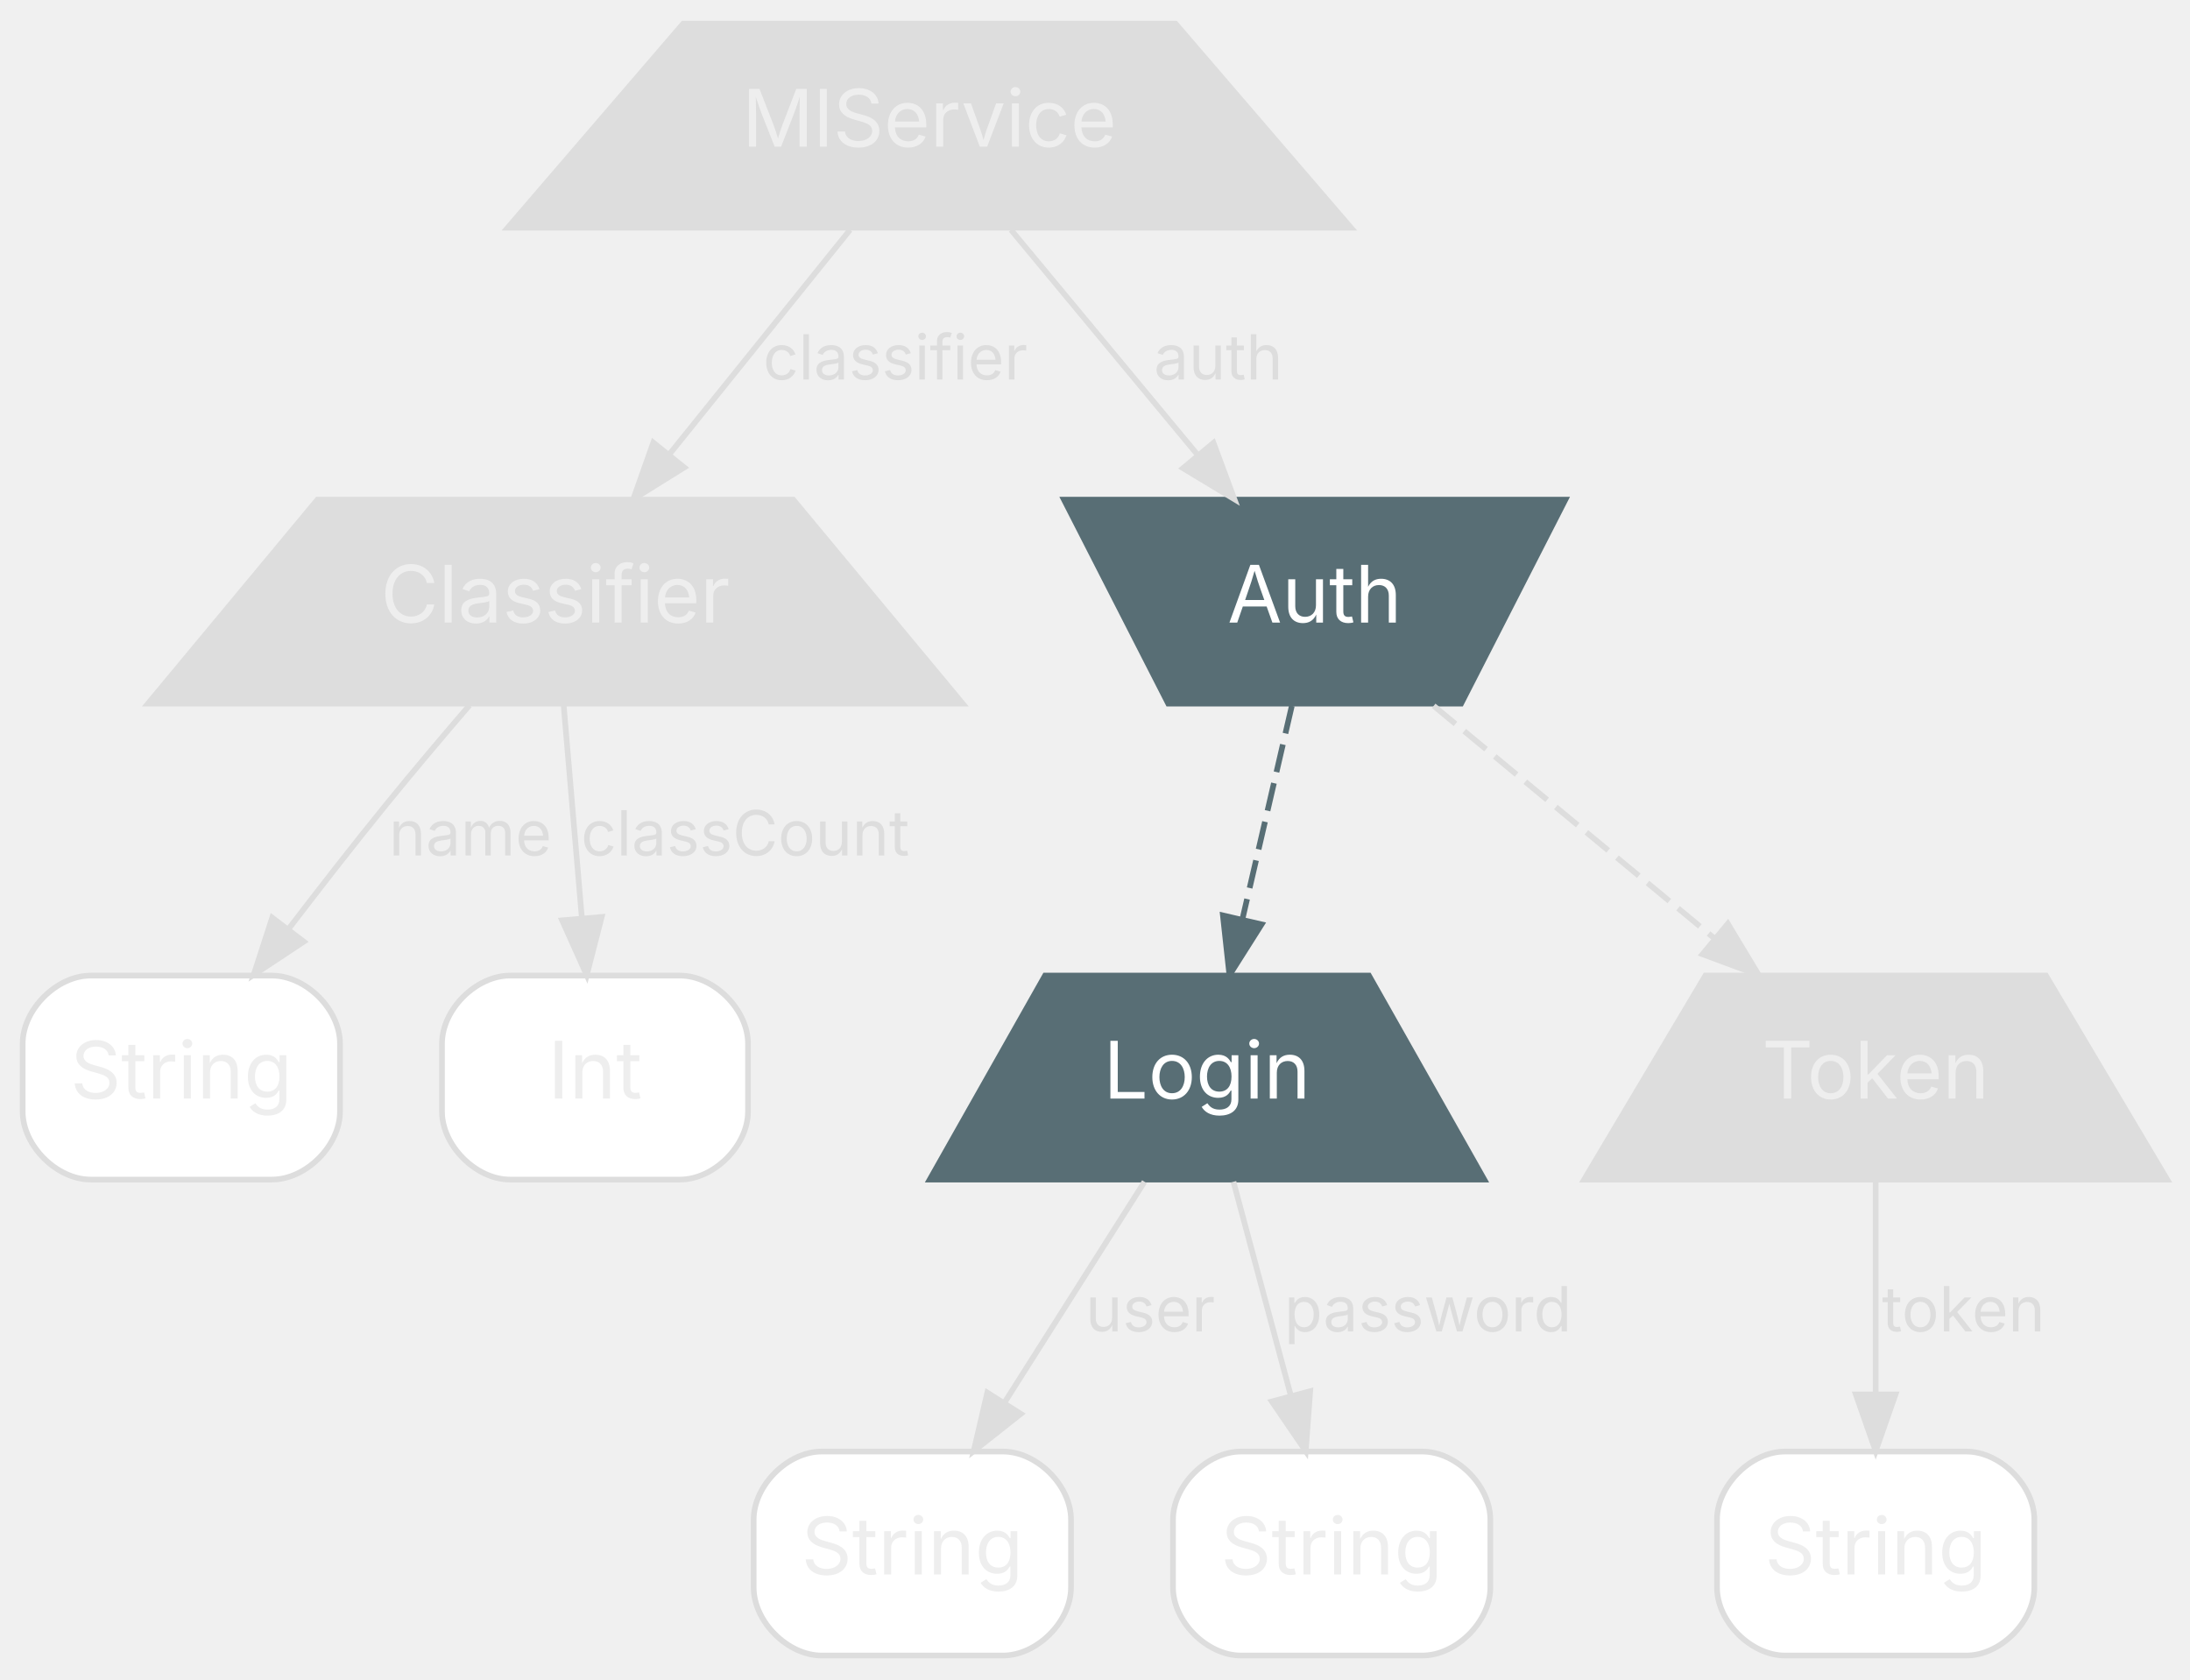
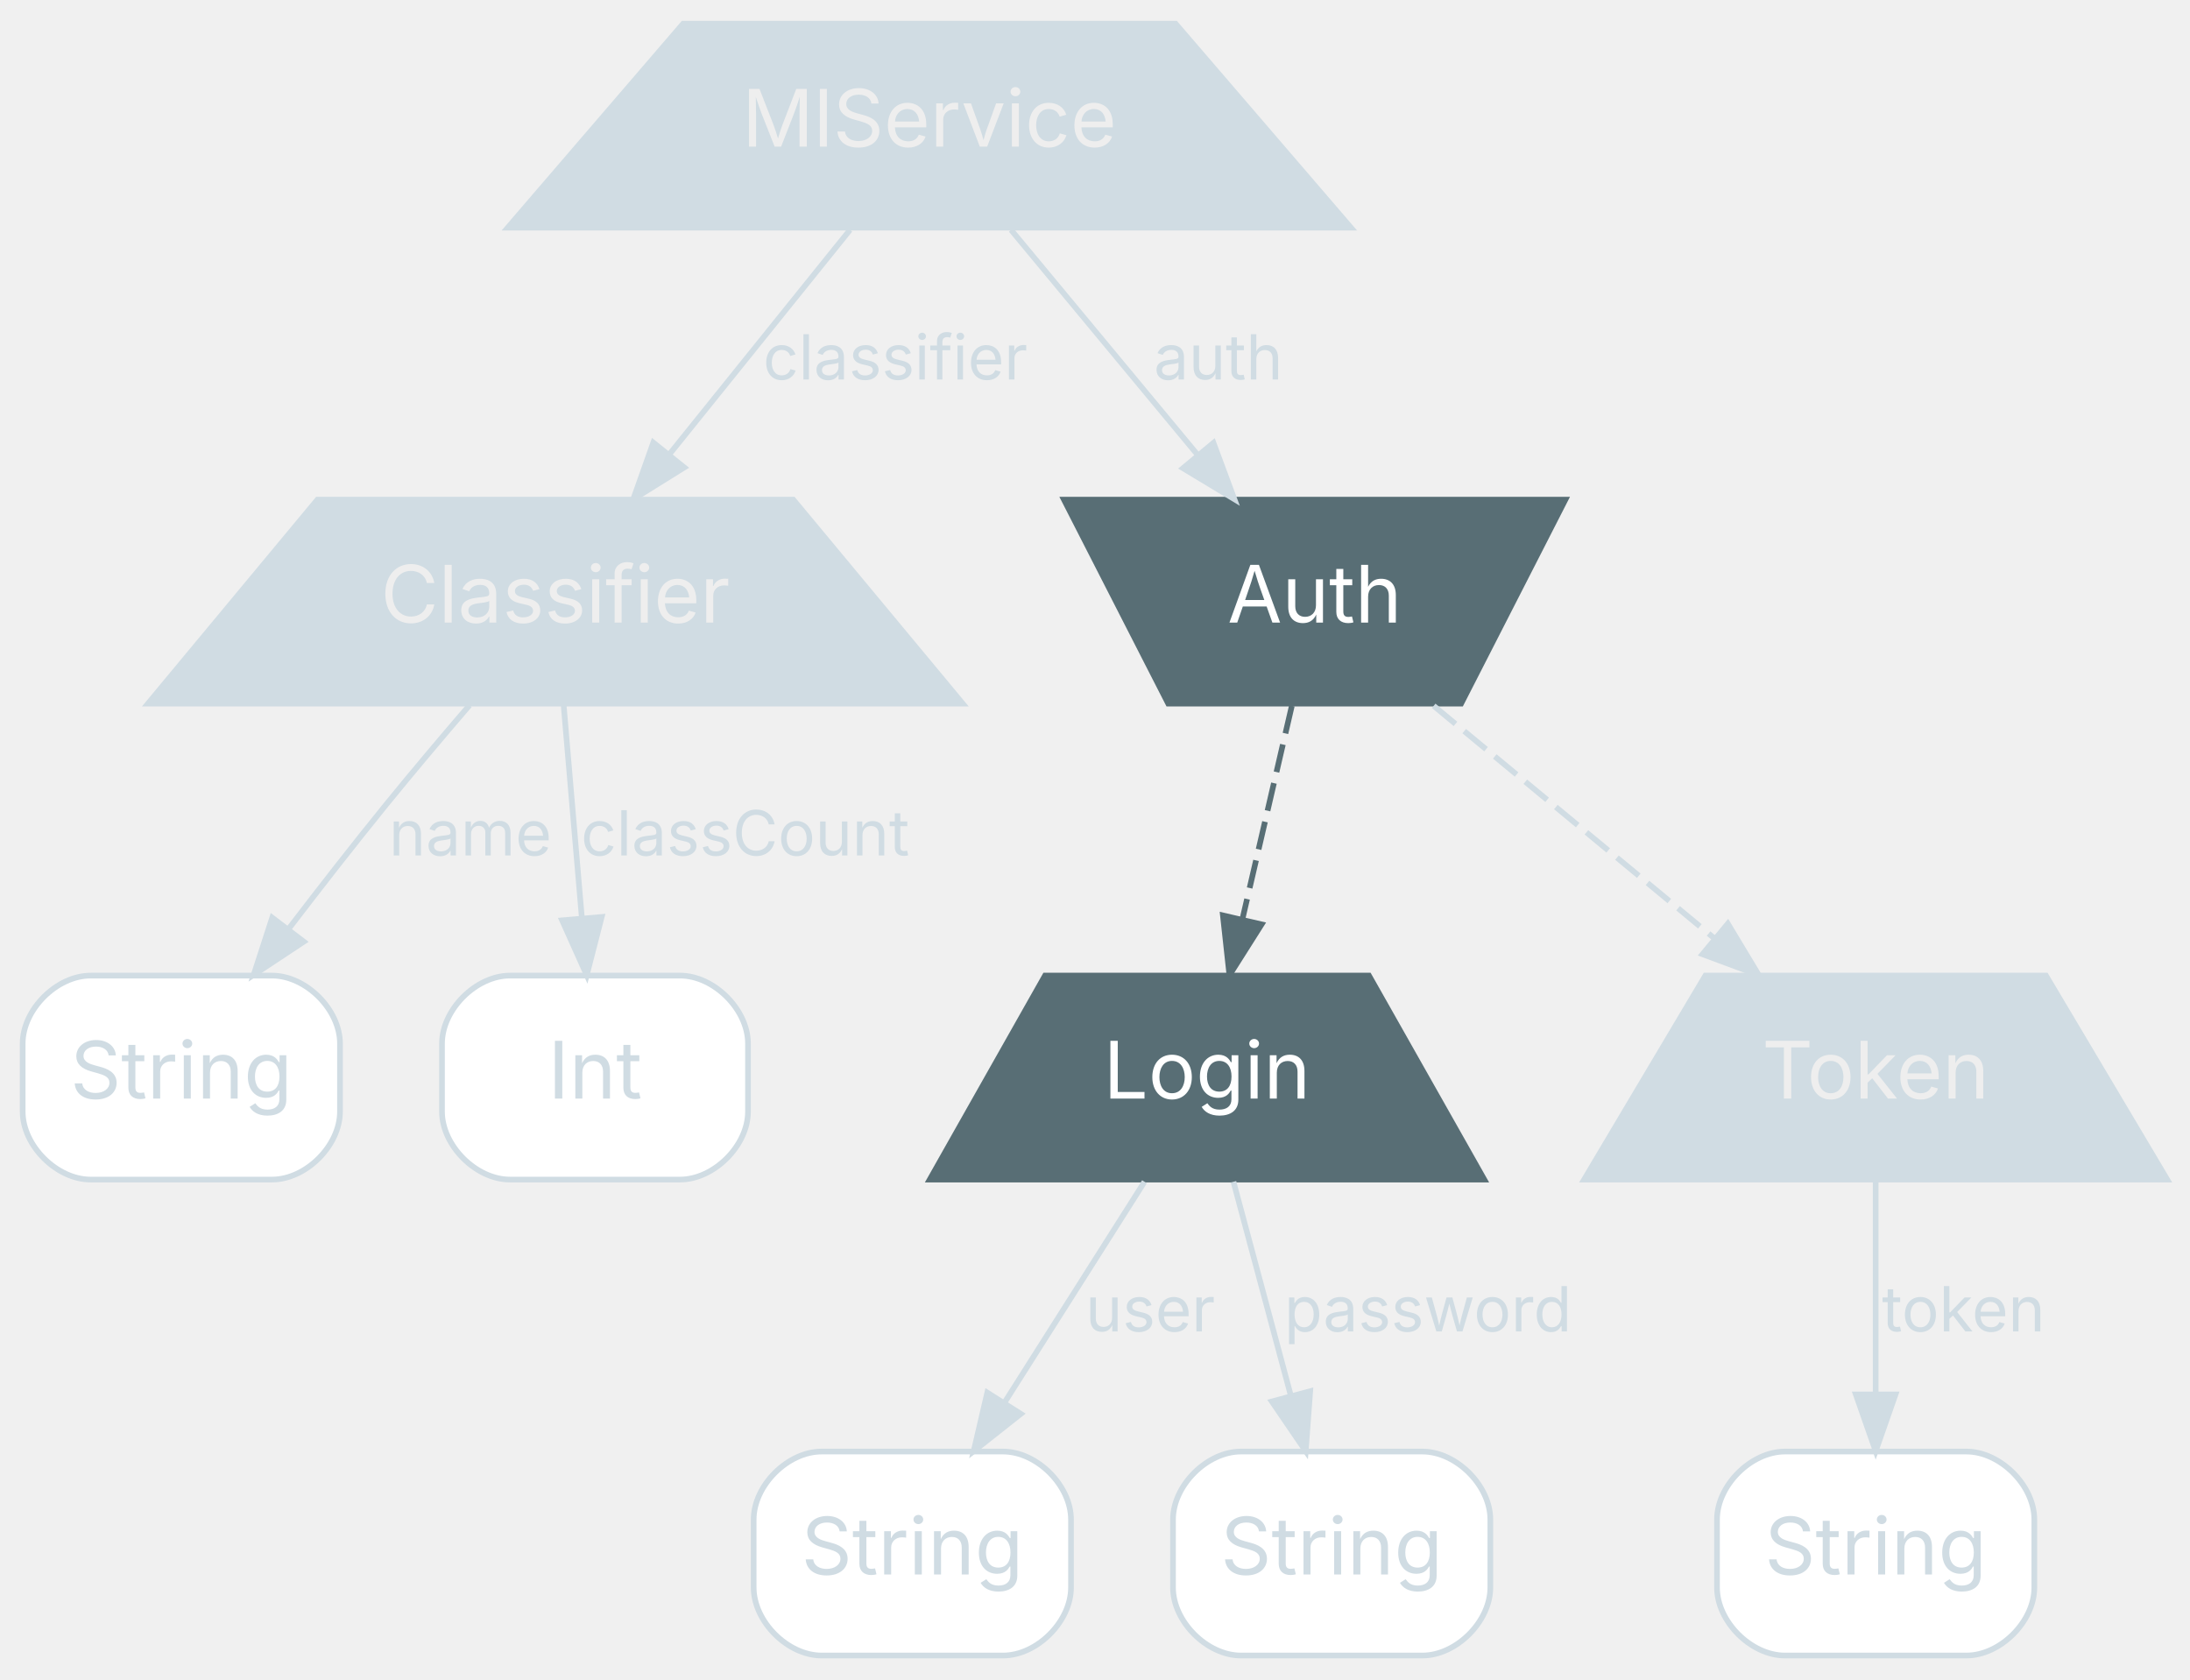
<svg xmlns="http://www.w3.org/2000/svg" width="386pt" height="296pt" viewBox="0.00 0.00 386.47 296.00">
  <g id="graph0" class="graph" transform="scale(1 1) rotate(0) translate(4 292)">
-     <g id="node1" class="node">
-       <polygon fill="#dddddd" stroke="#dddddd" points="203.45,-288 116.55,-288 85.6,-252 234.4,-252 203.45,-288" />
+     <g id="node1" class="node product,disabled">
+       <polygon fill="#d0dce3" stroke="#d0dce3" points="203.45,-288 116.55,-288 85.6,-252 234.4,-252 203.45,-288" />
      <text text-anchor="middle" x="160" y="-266.3" font-family="Inter,Arial" font-size="14.00" fill="#eeeeee">MlService</text>
    </g>
-     <g id="node2" class="node">
-       <polygon fill="#dddddd" stroke="#dddddd" points="135.98,-204 52.02,-204 22.11,-168 165.89,-168 135.98,-204" />
+     <g id="node2" class="node product,disabled">
+       <polygon fill="#d0dce3" stroke="#d0dce3" points="135.98,-204 52.02,-204 22.11,-168 165.89,-168 135.98,-204" />
      <text text-anchor="middle" x="94" y="-182.3" font-family="Inter,Arial" font-size="14.00" fill="#eeeeee">Classifier</text>
    </g>
-     <g id="edge1" class="edge">
-       <path fill="none" stroke="#dddddd" d="M146,-251.61C136.75,-240.12 124.48,-224.87 114.18,-212.07" />
-       <polygon fill="#dddddd" stroke="#dddddd" points="116.75,-209.68 107.75,-204.08 111.29,-214.07 116.75,-209.68" />
-       <text text-anchor="middle" x="154" y="-225.2" font-family="Inter,Arial" font-size="11.00" fill="#dddddd">classifier</text>
+     <g id="edge1" class="edge disabled">
+       <path fill="none" stroke="#d0dce3" d="M146,-251.61C136.75,-240.12 124.48,-224.87 114.18,-212.07" />
+       <polygon fill="#d0dce3" stroke="#d0dce3" points="116.75,-209.68 107.75,-204.08 111.29,-214.07 116.75,-209.68" />
+       <text text-anchor="middle" x="154" y="-225.2" font-family="Inter,Arial" font-size="11.00" fill="#d0dce3">classifier</text>
    </g>
-     <g id="node5" class="node">
+     <g id="node5" class="node sum">
      <polygon fill="#586e75" stroke="#586e75" points="202.16,-168 253.84,-168 272.24,-204 183.76,-204 202.16,-168" />
      <text text-anchor="middle" x="228" y="-182.3" font-family="Inter,Arial" font-size="14.00" fill="#ffffff">Auth</text>
    </g>
-     <g id="edge2" class="edge">
-       <path fill="none" stroke="#dddddd" d="M174.42,-251.61C183.95,-240.12 196.59,-224.87 207.21,-212.07" />
-       <polygon fill="#dddddd" stroke="#dddddd" points="210.14,-214.02 213.83,-204.08 204.76,-209.55 210.14,-214.02" />
-       <text text-anchor="middle" x="211" y="-225.2" font-family="Inter,Arial" font-size="11.00" fill="#dddddd">auth</text>
+     <g id="edge2" class="edge disabled">
+       <path fill="none" stroke="#d0dce3" d="M174.42,-251.61C183.95,-240.12 196.59,-224.87 207.21,-212.07" />
+       <polygon fill="#d0dce3" stroke="#d0dce3" points="210.14,-214.02 213.83,-204.08 204.76,-209.55 210.14,-214.02" />
+       <text text-anchor="middle" x="211" y="-225.2" font-family="Inter,Arial" font-size="11.00" fill="#d0dce3">auth</text>
    </g>
-     <g id="node6" class="node">
-       <path fill="#ffffff" stroke="#dddddd" d="M44,-120C44,-120 12,-120 12,-120 6,-120 0,-114 0,-108 0,-108 0,-96 0,-96 0,-90 6,-84 12,-84 12,-84 44,-84 44,-84 50,-84 56,-90 56,-96 56,-96 56,-108 56,-108 56,-114 50,-120 44,-120" />
-       <text text-anchor="middle" x="28" y="-98.3" font-family="Inter,Arial" font-size="14.00" fill="#eeeeee">String</text>
+     <g id="node3" class="node disabled">
+       <path fill="#ffffff" stroke="#d0dce3" d="M44,-120C44,-120 12,-120 12,-120 6,-120 0,-114 0,-108 0,-108 0,-96 0,-96 0,-90 6,-84 12,-84 12,-84 44,-84 44,-84 50,-84 56,-90 56,-96 56,-96 56,-108 56,-108 56,-114 50,-120 44,-120" />
+       <text text-anchor="middle" x="28" y="-98.3" font-family="Inter,Arial" font-size="14.00" fill="#d0dce3">String</text>
    </g>
-     <g id="edge3" class="edge">
-       <path fill="none" stroke="#dddddd" d="M78.85,-167.71C74.04,-162.12 68.74,-155.84 64,-150 58.32,-143 52.31,-135.28 46.86,-128.15" />
-       <polygon fill="#dddddd" stroke="#dddddd" points="49.61,-125.99 40.77,-120.14 44.04,-130.22 49.61,-125.99" />
-       <text text-anchor="middle" x="79" y="-141.2" font-family="Inter,Arial" font-size="11.00" fill="#dddddd">name</text>
+     <g id="edge3" class="edge disabled">
+       <path fill="none" stroke="#d0dce3" d="M78.85,-167.71C74.04,-162.12 68.74,-155.84 64,-150 58.32,-143 52.31,-135.28 46.86,-128.15" />
+       <polygon fill="#d0dce3" stroke="#d0dce3" points="49.61,-125.99 40.77,-120.14 44.04,-130.22 49.61,-125.99" />
+       <text text-anchor="middle" x="79" y="-141.2" font-family="Inter,Arial" font-size="11.00" fill="#d0dce3">name</text>
    </g>
-     <g id="node7" class="node">
-       <path fill="#ffffff" stroke="#dddddd" d="M116,-120C116,-120 86,-120 86,-120 80,-120 74,-114 74,-108 74,-108 74,-96 74,-96 74,-90 80,-84 86,-84 86,-84 116,-84 116,-84 122,-84 128,-90 128,-96 128,-96 128,-108 128,-108 128,-114 122,-120 116,-120" />
-       <text text-anchor="middle" x="101" y="-98.3" font-family="Inter,Arial" font-size="14.00" fill="#eeeeee">Int</text>
+     <g id="node4" class="node disabled">
+       <path fill="#ffffff" stroke="#d0dce3" d="M116,-120C116,-120 86,-120 86,-120 80,-120 74,-114 74,-108 74,-108 74,-96 74,-96 74,-90 80,-84 86,-84 86,-84 116,-84 116,-84 122,-84 128,-90 128,-96 128,-96 128,-108 128,-108 128,-114 122,-120 116,-120" />
+       <text text-anchor="middle" x="101" y="-98.3" font-family="Inter,Arial" font-size="14.00" fill="#d0dce3">Int</text>
    </g>
-     <g id="edge4" class="edge">
-       <path fill="none" stroke="#dddddd" d="M95.48,-167.61C96.41,-156.77 97.62,-142.6 98.67,-130.29" />
-       <polygon fill="#dddddd" stroke="#dddddd" points="102.18,-130.35 99.54,-120.08 95.2,-129.75 102.18,-130.35" />
-       <text text-anchor="middle" x="127.5" y="-141.2" font-family="Inter,Arial" font-size="11.00" fill="#dddddd">classCount</text>
+     <g id="edge4" class="edge disabled">
+       <path fill="none" stroke="#d0dce3" d="M95.48,-167.61C96.41,-156.77 97.62,-142.6 98.67,-130.29" />
+       <polygon fill="#d0dce3" stroke="#d0dce3" points="102.18,-130.35 99.54,-120.08 95.2,-129.75 102.18,-130.35" />
+       <text text-anchor="middle" x="127.5" y="-141.2" font-family="Inter,Arial" font-size="11.00" fill="#d0dce3">classCount</text>
    </g>
-     <g id="node3" class="node">
+     <g id="node6" class="node product">
      <polygon fill="#586e75" stroke="#586e75" points="237.58,-120 180.42,-120 160.07,-84 257.93,-84 237.58,-120" />
      <text text-anchor="middle" x="209" y="-98.3" font-family="Inter,Arial" font-size="14.00" fill="#ffffff">Login</text>
    </g>
-     <g id="node8" class="node">
-       <path fill="#ffffff" stroke="#dddddd" d="M173,-36C173,-36 141,-36 141,-36 135,-36 129,-30 129,-24 129,-24 129,-12 129,-12 129,-6 135,0 141,0 141,0 173,0 173,0 179,0 185,-6 185,-12 185,-12 185,-24 185,-24 185,-30 179,-36 173,-36" />
-       <text text-anchor="middle" x="157" y="-14.3" font-family="Inter,Arial" font-size="14.00" fill="#eeeeee">String</text>
-     </g>
-     <g id="edge6" class="edge">
-       <path fill="none" stroke="#dddddd" d="M197.97,-83.61C190.82,-72.34 181.38,-57.45 173.37,-44.81" />
-       <polygon fill="#dddddd" stroke="#dddddd" points="176.14,-42.65 167.83,-36.08 170.23,-46.4 176.14,-42.65" />
-       <text text-anchor="middle" x="199" y="-57.2" font-family="Inter,Arial" font-size="11.00" fill="#dddddd">user</text>
-     </g>
-     <g id="node9" class="node">
-       <path fill="#ffffff" stroke="#dddddd" d="M247,-36C247,-36 215,-36 215,-36 209,-36 203,-30 203,-24 203,-24 203,-12 203,-12 203,-6 209,0 215,0 215,0 247,0 247,0 253,0 259,-6 259,-12 259,-12 259,-24 259,-24 259,-30 253,-36 247,-36" />
-       <text text-anchor="middle" x="231" y="-14.3" font-family="Inter,Arial" font-size="14.00" fill="#eeeeee">String</text>
-     </g>
-     <g id="edge7" class="edge">
-       <path fill="none" stroke="#dddddd" d="M213.67,-83.61C216.6,-72.66 220.45,-58.31 223.78,-45.92" />
-       <polygon fill="#dddddd" stroke="#dddddd" points="227.21,-46.65 226.42,-36.08 220.44,-44.84 227.21,-46.65" />
-       <text text-anchor="middle" x="248" y="-57.2" font-family="Inter,Arial" font-size="11.00" fill="#dddddd">password</text>
-     </g>
-     <g id="node4" class="node">
-       <polygon fill="#dddddd" stroke="#dddddd" points="357.05,-120 296.95,-120 275.55,-84 378.45,-84 357.05,-120" />
-       <text text-anchor="middle" x="327" y="-98.3" font-family="Inter,Arial" font-size="14.00" fill="#eeeeee">Token</text>
-     </g>
-     <g id="node10" class="node">
-       <path fill="#ffffff" stroke="#dddddd" d="M343,-36C343,-36 311,-36 311,-36 305,-36 299,-30 299,-24 299,-24 299,-12 299,-12 299,-6 305,0 311,0 311,0 343,0 343,0 349,0 355,-6 355,-12 355,-12 355,-24 355,-24 355,-30 349,-36 343,-36" />
-       <text text-anchor="middle" x="327" y="-14.3" font-family="Inter,Arial" font-size="14.00" fill="#eeeeee">String</text>
-     </g>
-     <g id="edge5" class="edge">
-       <path fill="none" stroke="#dddddd" d="M327,-83.61C327,-72.77 327,-58.6 327,-46.29" />
-       <polygon fill="#dddddd" stroke="#dddddd" points="330.5,-46.08 327,-36.08 323.5,-46.08 330.5,-46.08" />
-       <text text-anchor="middle" x="342.5" y="-57.2" font-family="Inter,Arial" font-size="11.00" fill="#dddddd">token</text>
-     </g>
-     <g id="edge9" class="edge">
+     <g id="edge9" class="edge value">
      <path fill="none" stroke="#586e75" stroke-dasharray="5,2" d="M223.97,-167.61C221.43,-156.66 218.11,-142.31 215.24,-129.92" />
      <polygon fill="#586e75" stroke="#586e75" points="218.63,-129.04 212.96,-120.08 211.81,-130.62 218.63,-129.04" />
    </g>
-     <g id="edge8" class="edge">
-       <path fill="none" stroke="#dddddd" stroke-dasharray="5,2" d="M249,-167.61C263.4,-155.68 282.69,-139.7 298.48,-126.62" />
-       <polygon fill="#dddddd" stroke="#dddddd" points="300.91,-129.16 306.37,-120.08 296.44,-123.77 300.91,-129.16" />
+     <g id="node9" class="node product,disabled">
+       <polygon fill="#d0dce3" stroke="#d0dce3" points="357.05,-120 296.95,-120 275.55,-84 378.45,-84 357.05,-120" />
+       <text text-anchor="middle" x="327" y="-98.3" font-family="Inter,Arial" font-size="14.00" fill="#eeeeee">Token</text>
+     </g>
+     <g id="edge8" class="edge value,disabled">
+       <path fill="none" stroke="#d0dce3" stroke-dasharray="5,2" d="M249,-167.61C263.4,-155.68 282.69,-139.7 298.48,-126.62" />
+       <polygon fill="#d0dce3" stroke="#d0dce3" points="300.91,-129.16 306.37,-120.08 296.44,-123.77 300.91,-129.16" />
+     </g>
+     <g id="node7" class="node disabled">
+       <path fill="#ffffff" stroke="#d0dce3" d="M173,-36C173,-36 141,-36 141,-36 135,-36 129,-30 129,-24 129,-24 129,-12 129,-12 129,-6 135,0 141,0 141,0 173,0 173,0 179,0 185,-6 185,-12 185,-12 185,-24 185,-24 185,-30 179,-36 173,-36" />
+       <text text-anchor="middle" x="157" y="-14.3" font-family="Inter,Arial" font-size="14.00" fill="#d0dce3">String</text>
+     </g>
+     <g id="edge6" class="edge disabled">
+       <path fill="none" stroke="#d0dce3" d="M197.97,-83.61C190.82,-72.34 181.38,-57.45 173.37,-44.81" />
+       <polygon fill="#d0dce3" stroke="#d0dce3" points="176.14,-42.65 167.83,-36.08 170.23,-46.4 176.14,-42.65" />
+       <text text-anchor="middle" x="199" y="-57.2" font-family="Inter,Arial" font-size="11.00" fill="#d0dce3">user</text>
+     </g>
+     <g id="node8" class="node disabled">
+       <path fill="#ffffff" stroke="#d0dce3" d="M247,-36C247,-36 215,-36 215,-36 209,-36 203,-30 203,-24 203,-24 203,-12 203,-12 203,-6 209,0 215,0 215,0 247,0 247,0 253,0 259,-6 259,-12 259,-12 259,-24 259,-24 259,-30 253,-36 247,-36" />
+       <text text-anchor="middle" x="231" y="-14.3" font-family="Inter,Arial" font-size="14.00" fill="#d0dce3">String</text>
+     </g>
+     <g id="edge7" class="edge disabled">
+       <path fill="none" stroke="#d0dce3" d="M213.67,-83.61C216.6,-72.66 220.45,-58.31 223.78,-45.92" />
+       <polygon fill="#d0dce3" stroke="#d0dce3" points="227.21,-46.65 226.42,-36.08 220.44,-44.84 227.21,-46.65" />
+       <text text-anchor="middle" x="248" y="-57.2" font-family="Inter,Arial" font-size="11.00" fill="#d0dce3">password</text>
+     </g>
+     <g id="node10" class="node disabled">
+       <path fill="#ffffff" stroke="#d0dce3" d="M343,-36C343,-36 311,-36 311,-36 305,-36 299,-30 299,-24 299,-24 299,-12 299,-12 299,-6 305,0 311,0 311,0 343,0 343,0 349,0 355,-6 355,-12 355,-12 355,-24 355,-24 355,-30 349,-36 343,-36" />
+       <text text-anchor="middle" x="327" y="-14.3" font-family="Inter,Arial" font-size="14.00" fill="#d0dce3">String</text>
+     </g>
+     <g id="edge5" class="edge disabled">
+       <path fill="none" stroke="#d0dce3" d="M327,-83.61C327,-72.77 327,-58.6 327,-46.29" />
+       <polygon fill="#d0dce3" stroke="#d0dce3" points="330.5,-46.08 327,-36.08 323.5,-46.08 330.5,-46.08" />
+       <text text-anchor="middle" x="342.5" y="-57.2" font-family="Inter,Arial" font-size="11.00" fill="#d0dce3">token</text>
    </g>
  </g>
</svg>
